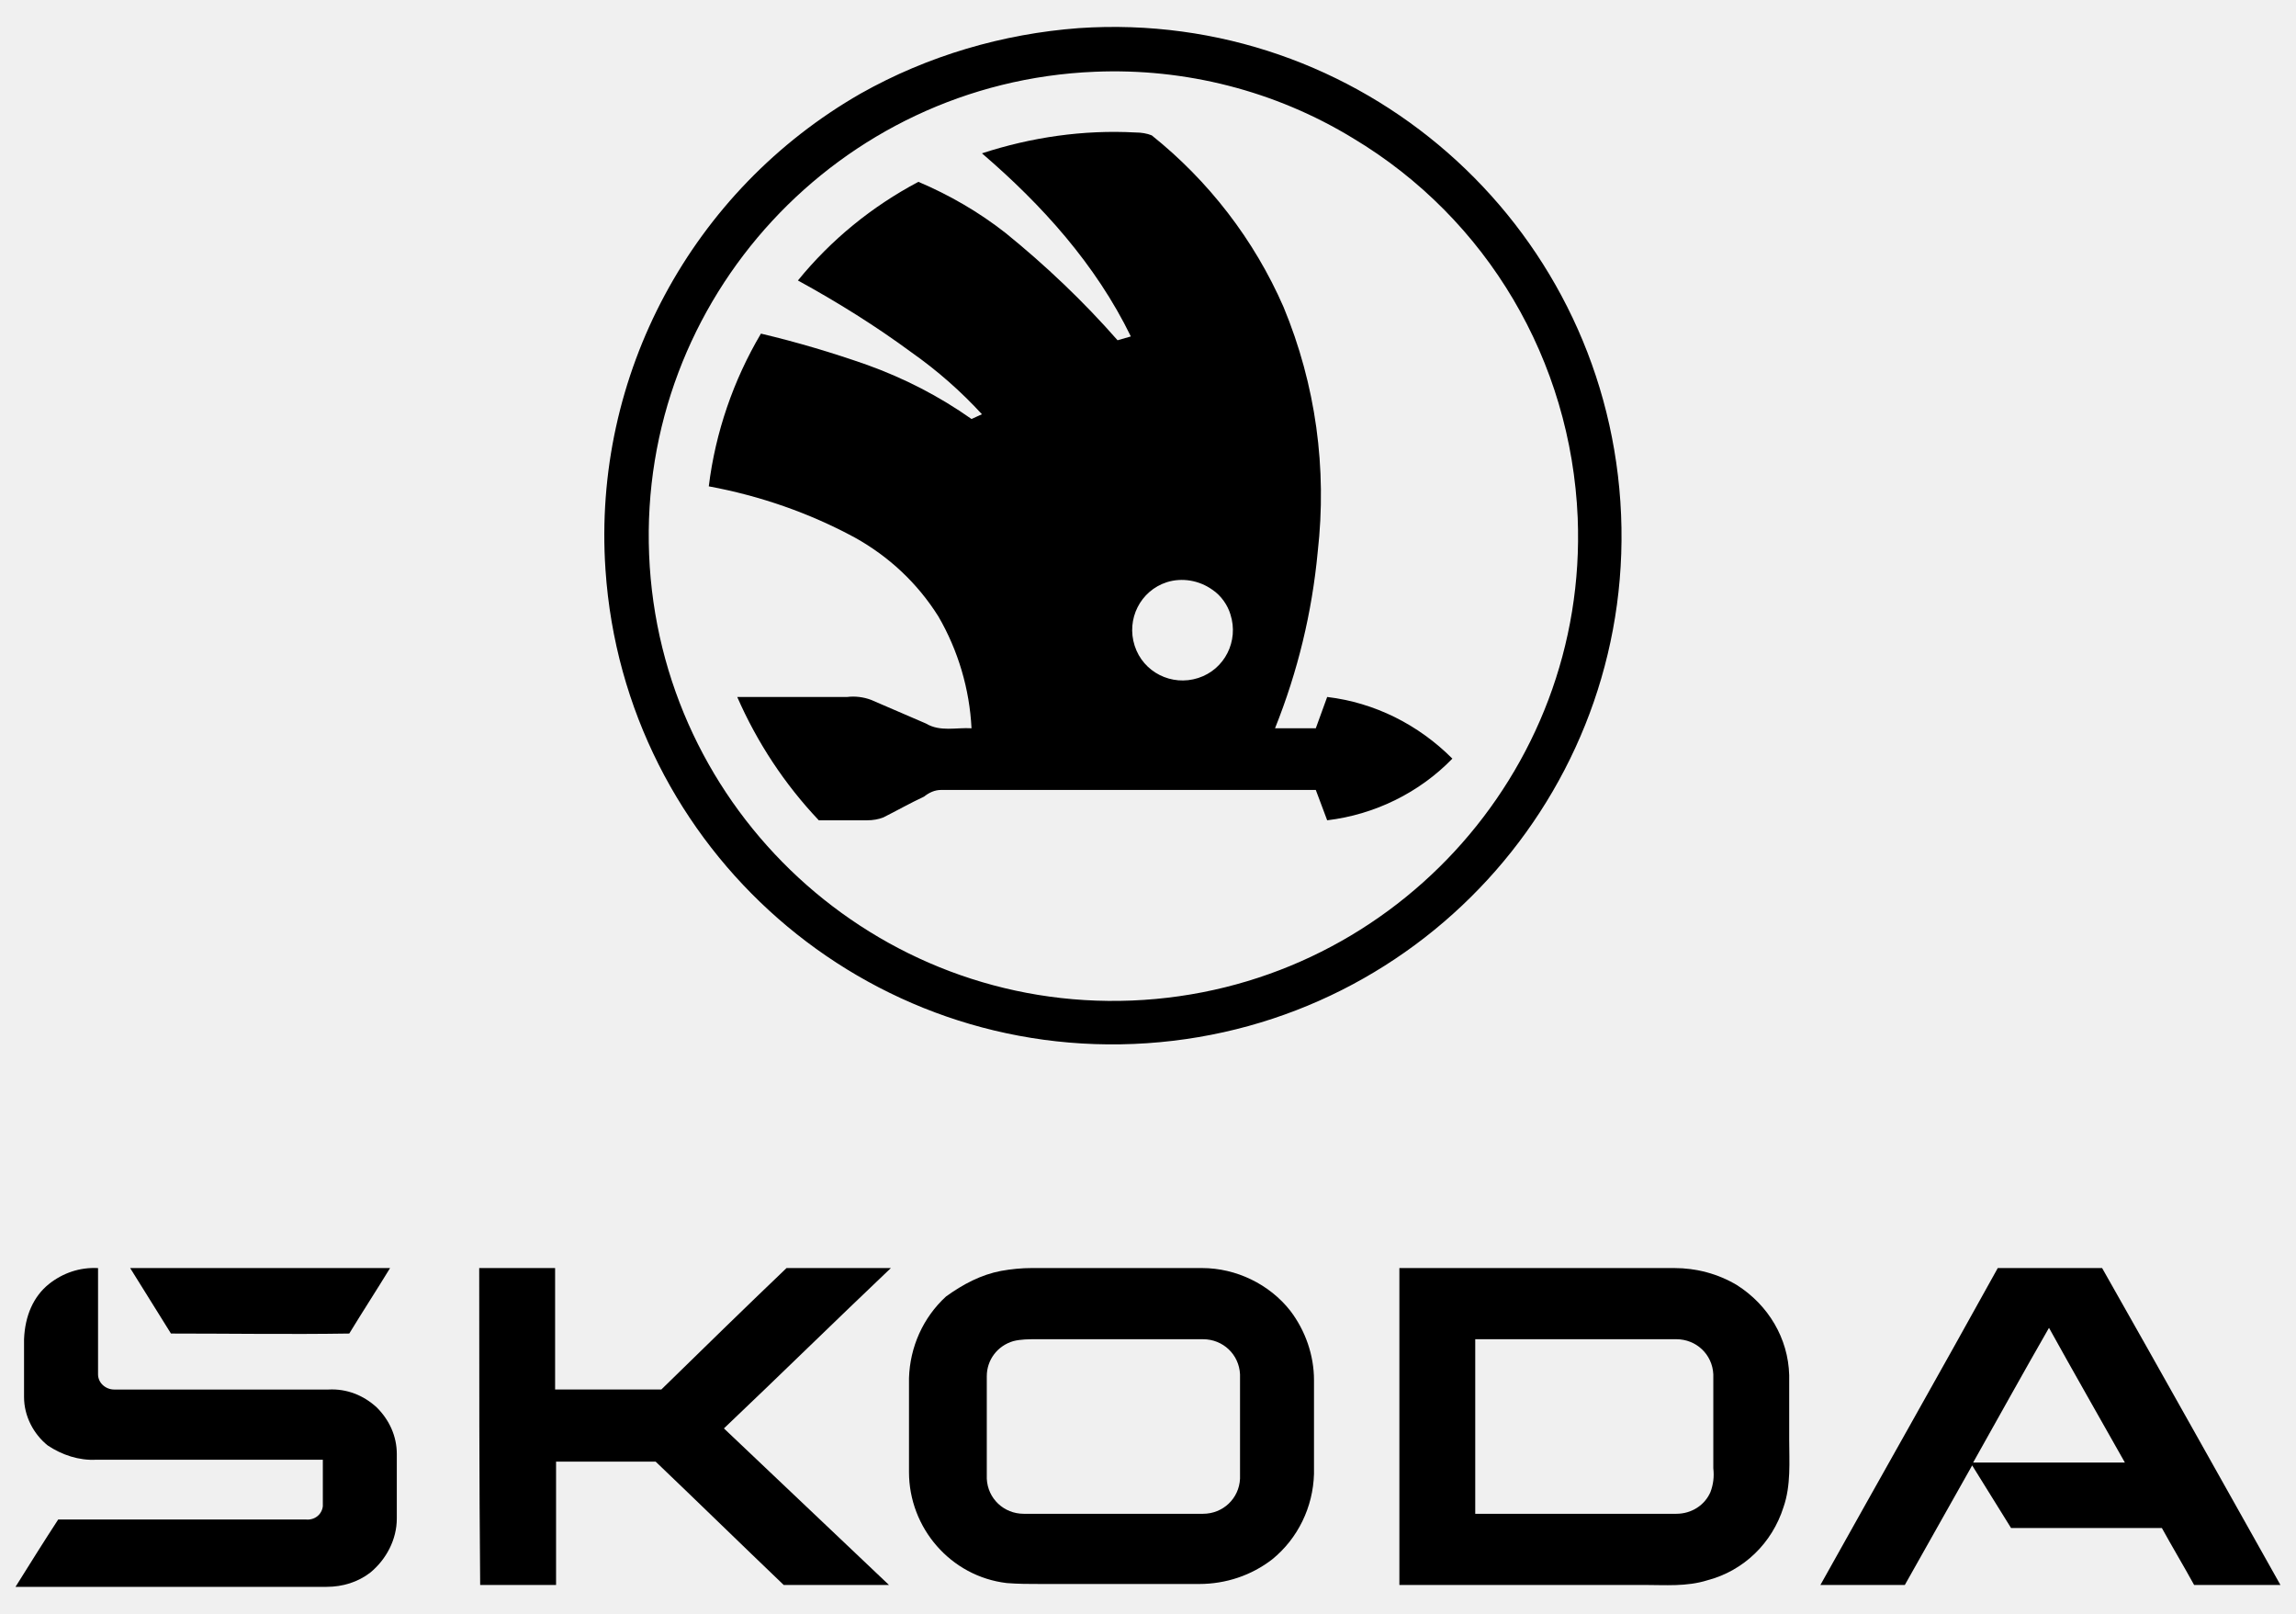
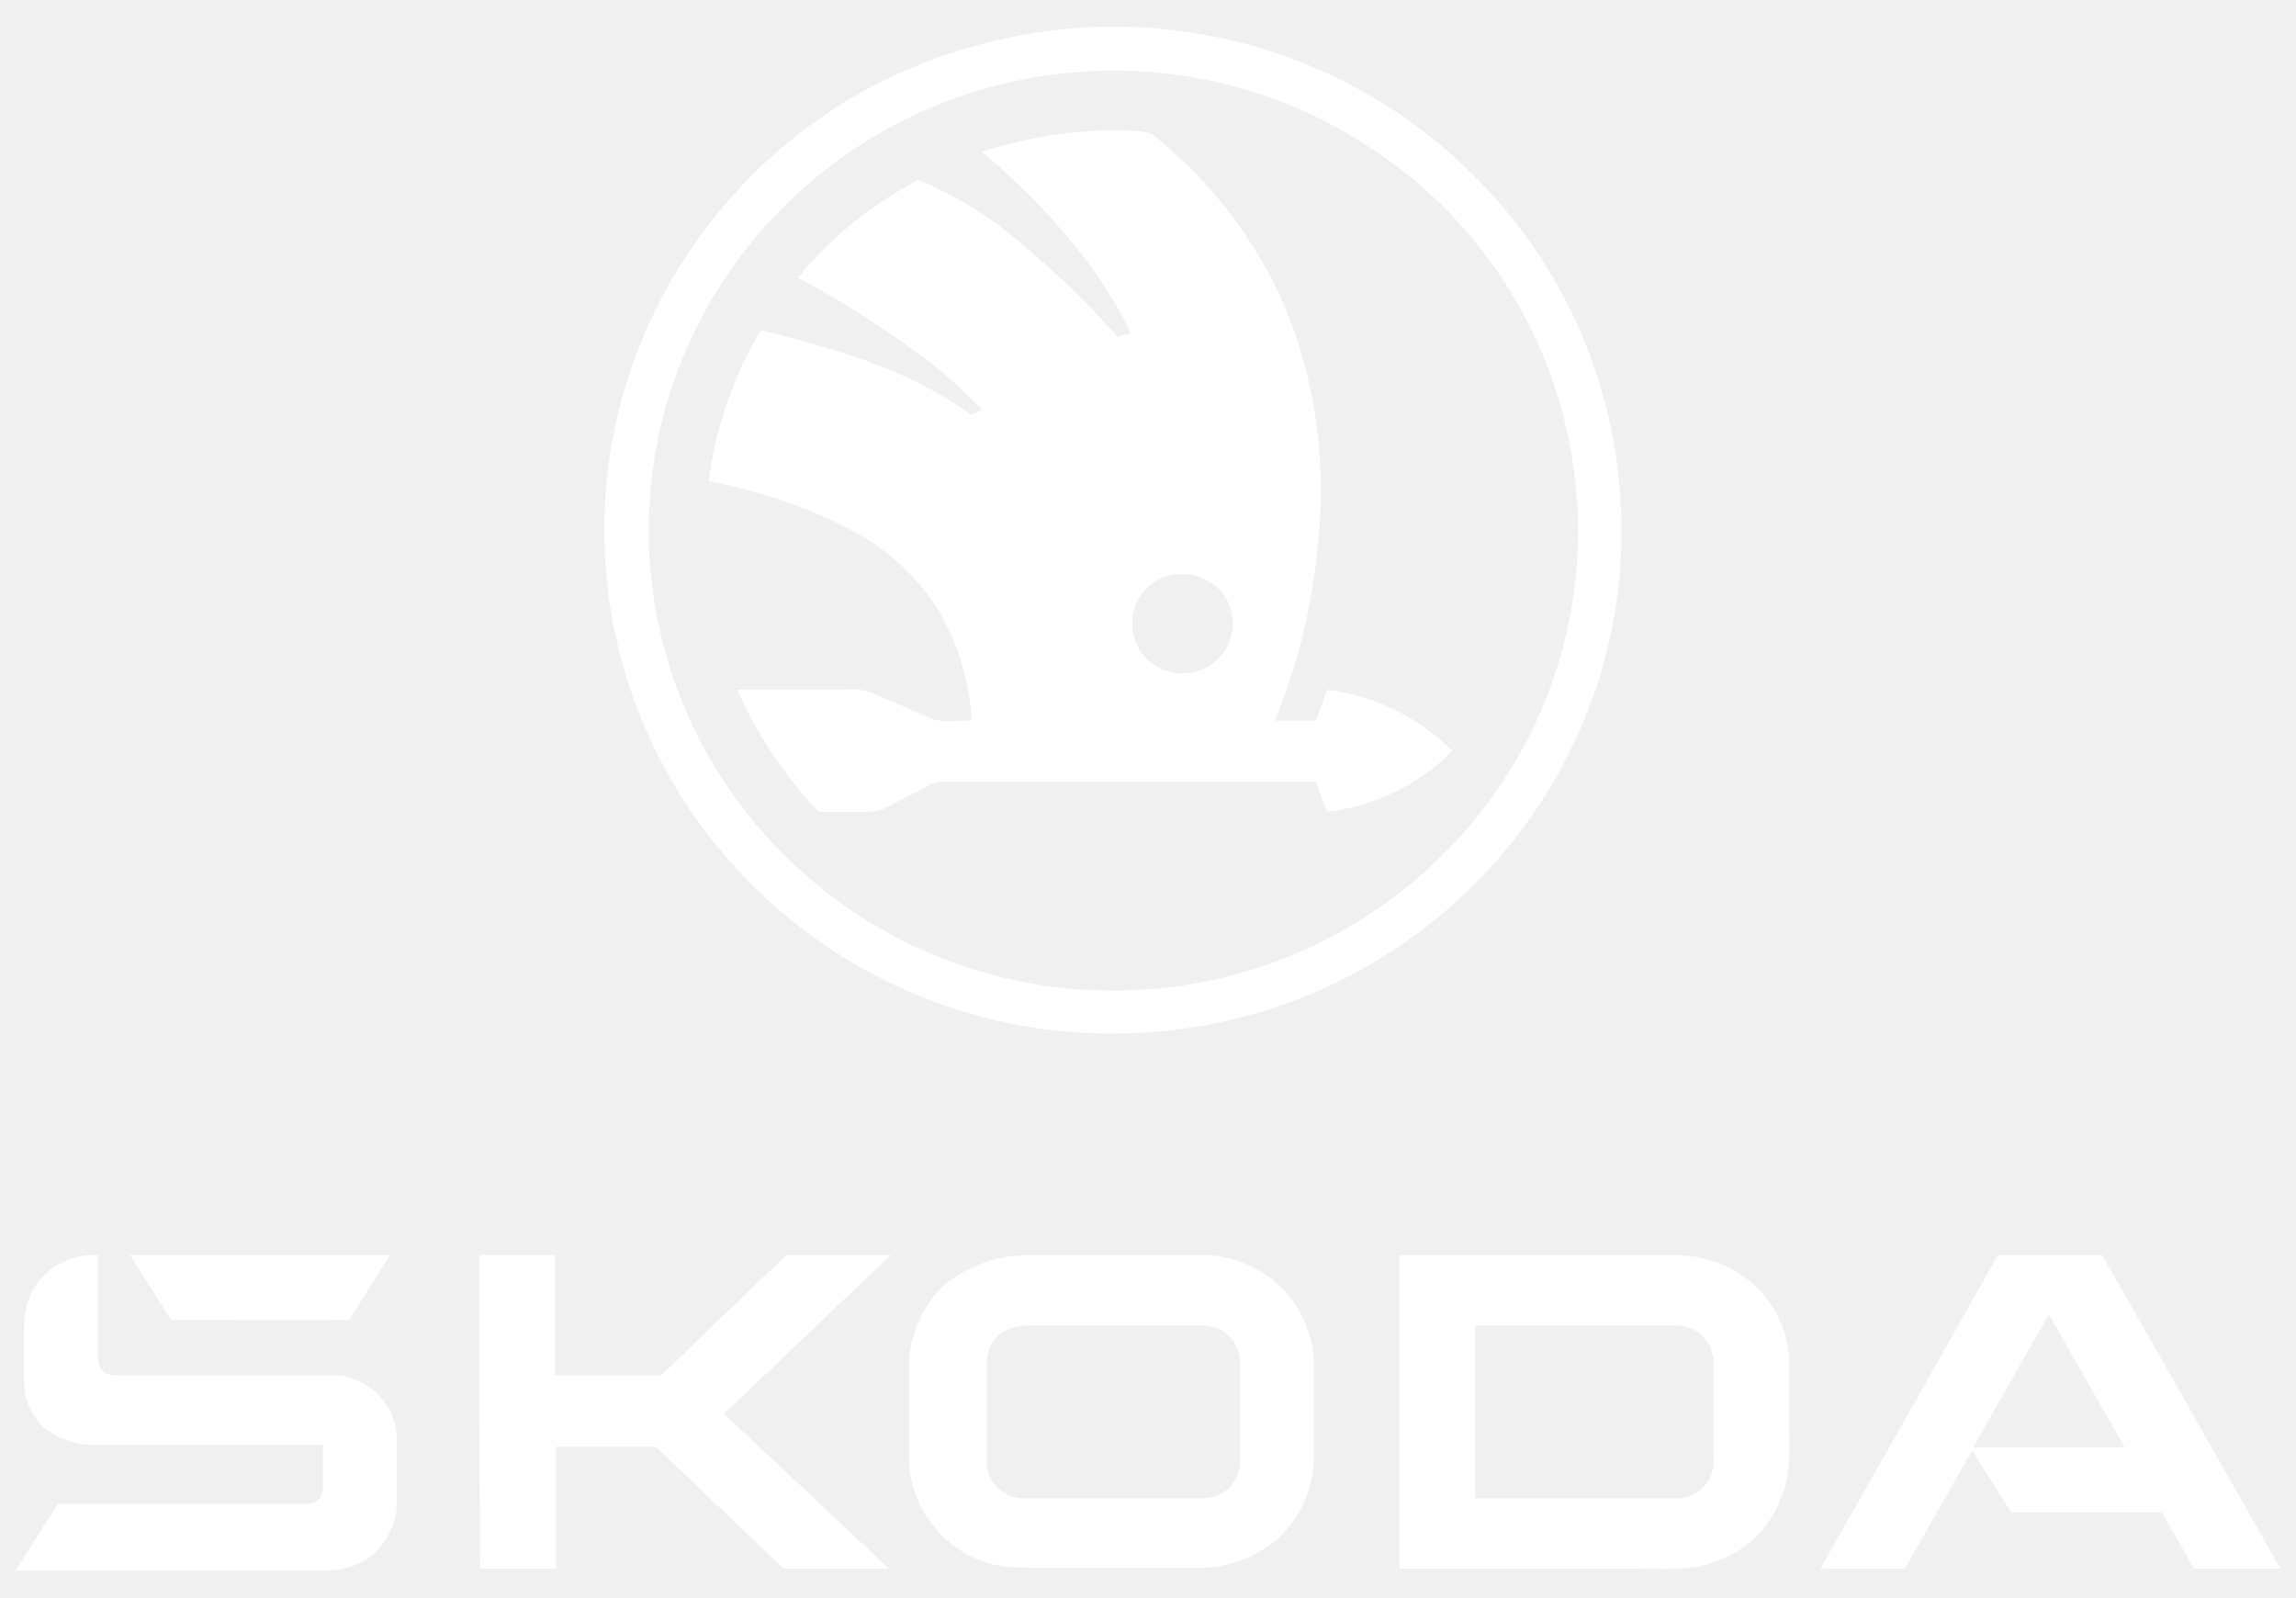
- <svg xmlns="http://www.w3.org/2000/svg" width="74" height="52" viewBox="0 0 74 52" fill="none">
-   <path d="M34.769 0.906C43.818 0.294 51.613 7.142 52.224 16.16C52.836 25.209 45.988 33.004 36.97 33.615C27.921 34.227 20.126 27.379 19.515 18.361C19.087 12.094 22.297 6.133 27.738 3.015C29.908 1.792 32.323 1.089 34.769 0.906ZM35.289 2.312C27.035 2.648 20.585 9.618 20.921 17.872C21.257 26.126 28.227 32.576 36.481 32.24C44.735 31.904 51.185 24.933 50.849 16.68C50.635 11.636 47.945 7.05 43.604 4.452C41.097 2.923 38.193 2.19 35.289 2.312Z" fill="black" />
-   <path d="M31.648 4.941C33.237 4.422 34.919 4.177 36.6 4.269C36.784 4.269 36.967 4.299 37.12 4.361C38.954 5.828 40.421 7.723 41.369 9.894C42.408 12.4 42.775 15.091 42.47 17.781C42.286 19.737 41.828 21.633 41.094 23.467H42.408C42.531 23.131 42.653 22.794 42.775 22.458C44.304 22.641 45.71 23.345 46.81 24.445C45.741 25.546 44.304 26.249 42.775 26.432C42.653 26.096 42.531 25.79 42.408 25.454C38.373 25.454 34.338 25.454 30.333 25.454C30.119 25.454 29.936 25.546 29.783 25.668C29.325 25.882 28.897 26.126 28.469 26.34C28.316 26.401 28.132 26.432 27.949 26.432C27.429 26.432 26.91 26.432 26.39 26.432C25.289 25.27 24.403 23.925 23.761 22.458H27.307C27.552 22.427 27.827 22.458 28.071 22.55C28.652 22.794 29.263 23.069 29.844 23.314C30.303 23.589 30.823 23.436 31.312 23.467C31.25 22.213 30.884 20.96 30.242 19.86C29.569 18.79 28.652 17.934 27.552 17.322C26.084 16.527 24.494 15.977 22.844 15.671C23.058 13.929 23.639 12.248 24.525 10.75C25.687 11.025 26.818 11.361 27.949 11.758C29.141 12.187 30.272 12.767 31.312 13.501L31.648 13.348C30.975 12.614 30.211 11.942 29.386 11.361C28.224 10.505 27.001 9.741 25.717 9.038C26.787 7.723 28.102 6.653 29.6 5.859C30.608 6.287 31.556 6.837 32.412 7.509C33.696 8.549 34.919 9.71 36.019 10.964L36.447 10.841C35.316 8.518 33.574 6.592 31.648 4.941ZM37.609 18.759C36.753 19.034 36.294 19.951 36.57 20.807C36.845 21.663 37.762 22.122 38.618 21.847C39.474 21.572 39.932 20.654 39.657 19.798C39.566 19.493 39.352 19.187 39.076 19.004C38.648 18.698 38.098 18.606 37.609 18.759Z" fill="black" />
-   <path d="M1.57 41.38C2.028 41.014 2.579 40.83 3.16 40.861C3.16 41.992 3.16 43.123 3.16 44.285C3.16 44.56 3.404 44.774 3.679 44.774H3.71H10.588C11.169 44.743 11.719 44.957 12.147 45.355C12.544 45.752 12.789 46.272 12.789 46.852C12.789 47.556 12.789 48.228 12.789 48.931C12.789 49.604 12.453 50.246 11.933 50.674C11.536 50.979 11.047 51.132 10.527 51.132H0.5C0.959 50.398 1.417 49.665 1.876 48.962C4.535 48.962 7.195 48.962 9.854 48.962C10.13 48.992 10.374 48.809 10.405 48.534V48.503C10.405 48.014 10.405 47.525 10.405 47.036H3.098C2.548 47.066 1.998 46.883 1.539 46.577C1.081 46.21 0.775 45.63 0.775 45.018C0.775 44.407 0.775 43.765 0.775 43.153C0.806 42.389 1.081 41.778 1.57 41.38Z" fill="black" />
-   <path d="M4.195 40.86H12.572C12.143 41.563 11.685 42.267 11.257 42.97C9.331 43 7.436 42.97 5.51 42.97L4.195 40.86Z" fill="black" />
-   <path d="M15.445 40.86H17.891C17.891 42.175 17.891 43.459 17.891 44.773C19.022 44.773 20.184 44.773 21.315 44.773C22.66 43.459 24.005 42.144 25.35 40.86C26.481 40.86 27.581 40.86 28.713 40.86C26.909 42.572 25.136 44.315 23.332 46.027C25.105 47.708 26.878 49.389 28.651 51.071C27.52 51.071 26.389 51.071 25.258 51.071C23.883 49.756 22.507 48.411 21.131 47.097C20.061 47.097 18.991 47.097 17.922 47.097C17.922 48.411 17.922 49.756 17.922 51.071H15.476C15.445 47.677 15.445 44.284 15.445 40.86Z" fill="black" />
-   <path d="M32.262 40.952C32.598 40.891 32.935 40.86 33.24 40.86C35.075 40.86 36.909 40.86 38.743 40.86C39.843 40.86 40.913 41.38 41.586 42.236C42.075 42.878 42.35 43.673 42.35 44.468C42.35 45.476 42.35 46.485 42.35 47.494C42.32 48.564 41.831 49.573 41.005 50.245C40.333 50.765 39.507 51.04 38.651 51.04H33.546C33.179 51.04 32.812 51.04 32.446 51.01C30.642 50.796 29.297 49.236 29.297 47.433C29.297 46.424 29.297 45.415 29.297 44.407C29.327 43.398 29.755 42.45 30.489 41.777C31.039 41.38 31.62 41.074 32.262 40.952ZM32.66 43.214C32.14 43.367 31.804 43.826 31.804 44.345C31.804 45.446 31.804 46.546 31.804 47.647C31.834 48.289 32.354 48.778 32.996 48.778H38.773C39.416 48.778 39.935 48.289 39.966 47.647C39.966 46.516 39.966 45.415 39.966 44.284C39.935 43.642 39.416 43.153 38.773 43.153H33.424C33.149 43.153 32.904 43.153 32.66 43.214Z" fill="black" />
-   <path d="M45.102 40.86H53.967C54.67 40.86 55.373 41.044 55.984 41.411C56.993 42.053 57.635 43.123 57.666 44.315C57.666 44.987 57.666 45.69 57.666 46.394C57.666 47.097 57.727 47.861 57.482 48.564C57.115 49.726 56.198 50.612 55.037 50.918C54.364 51.132 53.661 51.071 52.989 51.071H45.102C45.102 47.677 45.102 44.284 45.102 40.86ZM47.547 43.153C47.547 45.018 47.547 46.913 47.547 48.778H54.028C54.517 48.778 54.945 48.503 55.129 48.075C55.22 47.83 55.251 47.586 55.22 47.311C55.22 46.302 55.22 45.293 55.22 44.284C55.19 43.642 54.67 43.153 54.028 43.153H47.547Z" fill="black" />
-   <path d="M64.388 40.86H67.751C69.677 44.254 71.572 47.647 73.498 51.071C72.581 51.071 71.633 51.071 70.716 51.071C70.38 50.459 70.013 49.848 69.677 49.236H64.816L63.563 47.219L61.393 51.071C60.475 51.071 59.589 51.071 58.672 51.071C60.567 47.677 62.493 44.284 64.388 40.86ZM63.594 47.127H68.485C67.659 45.66 66.834 44.223 66.039 42.786C65.214 44.223 64.419 45.66 63.594 47.127Z" fill="black" />
+ <svg xmlns="http://www.w3.org/2000/svg" width="138" height="96" viewBox="0 0 138 96" fill="none">
+   <path d="M64.84 1.672C81.714 0.543 96.251 13.185 97.392 29.834C98.532 46.539 85.762 60.93 68.944 62.059C52.07 63.188 37.532 50.546 36.392 33.897C35.594 22.328 41.58 11.322 51.728 5.566C55.775 3.308 60.279 2.01 64.84 1.672ZM65.809 4.268C50.416 4.889 38.388 17.756 39.015 32.994C39.642 48.232 52.64 60.14 68.032 59.519C83.424 58.898 95.453 46.031 94.826 30.793C94.427 21.481 89.41 13.015 81.315 8.218C76.64 5.396 71.225 4.042 65.809 4.268Z" fill="white" />
+   <path d="M59.019 9.12C61.983 8.161 65.119 7.709 68.254 7.879C68.596 7.879 68.938 7.935 69.224 8.048C72.644 10.757 75.38 14.256 77.148 18.263C79.086 22.891 79.77 27.857 79.2 32.824C78.858 36.436 78.003 39.935 76.635 43.321H79.086C79.314 42.7 79.542 42.079 79.77 41.459C82.621 41.797 85.243 43.095 87.295 45.127C85.3 47.158 82.621 48.456 79.77 48.795C79.542 48.174 79.314 47.61 79.086 46.989C71.561 46.989 64.036 46.989 56.568 46.989C56.169 46.989 55.827 47.158 55.541 47.384C54.686 47.779 53.888 48.231 53.09 48.626C52.805 48.739 52.463 48.795 52.121 48.795C51.152 48.795 50.183 48.795 49.214 48.795C47.161 46.651 45.508 44.167 44.311 41.459H50.924C51.38 41.402 51.893 41.459 52.349 41.628C53.432 42.079 54.572 42.587 55.655 43.039C56.511 43.547 57.48 43.264 58.392 43.321C58.278 41.007 57.594 38.693 56.397 36.661C55.142 34.686 53.432 33.106 51.38 31.977C48.644 30.51 45.679 29.494 42.601 28.93C42.999 25.713 44.083 22.608 45.736 19.843C47.902 20.351 50.012 20.972 52.121 21.706C54.344 22.496 56.453 23.568 58.392 24.922L59.019 24.64C57.765 23.286 56.34 22.044 54.8 20.972C52.634 19.392 50.354 17.981 47.959 16.683C49.955 14.256 52.406 12.281 55.199 10.813C57.081 11.604 58.848 12.619 60.444 13.861C62.839 15.78 65.119 17.924 67.171 20.238L67.969 20.012C65.86 15.723 62.611 12.168 59.019 9.12ZM70.136 34.63C68.539 35.138 67.684 36.831 68.197 38.411C68.71 39.991 70.421 40.838 72.017 40.33C73.613 39.822 74.468 38.129 73.955 36.548C73.784 35.984 73.385 35.42 72.872 35.081C72.074 34.517 71.048 34.347 70.136 34.63Z" fill="white" />
+   <path d="M2.928 76.395C3.783 75.718 4.809 75.379 5.892 75.436C5.892 77.524 5.892 79.612 5.892 81.757C5.892 82.265 6.348 82.66 6.862 82.66H6.919H19.746C20.829 82.603 21.855 82.998 22.653 83.732C23.394 84.466 23.85 85.425 23.85 86.497C23.85 87.795 23.85 89.037 23.85 90.335C23.85 91.577 23.223 92.762 22.254 93.552C21.513 94.116 20.601 94.398 19.631 94.398H0.933C1.788 93.044 2.643 91.689 3.498 90.391C8.458 90.391 13.418 90.391 18.377 90.391C18.89 90.448 19.346 90.109 19.403 89.601V89.545C19.403 88.642 19.403 87.739 19.403 86.836H5.778C4.752 86.892 3.726 86.554 2.871 85.99C2.016 85.312 1.446 84.24 1.446 83.111C1.446 81.982 1.446 80.797 1.446 79.668C1.503 78.258 2.016 77.129 2.928 76.395Z" fill="white" />
+   <path d="M7.823 75.438H23.444C22.645 76.736 21.79 78.034 20.992 79.332C17.401 79.388 13.866 79.332 10.275 79.332L7.823 75.438Z" fill="white" />
+   <path d="M28.804 75.438H33.364C33.364 77.864 33.364 80.234 33.364 82.661C35.474 82.661 37.64 82.661 39.749 82.661C42.258 80.234 44.766 77.808 47.275 75.438C49.384 75.438 51.436 75.438 53.545 75.438C50.182 78.598 46.876 81.815 43.512 84.975C46.819 88.079 50.125 91.183 53.431 94.287C51.322 94.287 49.213 94.287 47.103 94.287C44.538 91.861 41.973 89.377 39.407 86.951C37.412 86.951 35.417 86.951 33.422 86.951C33.422 89.377 33.422 91.861 33.422 94.287H28.861C28.804 88.023 28.804 81.758 28.804 75.438Z" fill="white" />
+   <path d="M60.165 75.607C60.792 75.494 61.419 75.438 61.989 75.438C65.409 75.438 68.83 75.438 72.251 75.438C74.303 75.438 76.298 76.397 77.552 77.977C78.464 79.162 78.977 80.63 78.977 82.097C78.977 83.959 78.977 85.822 78.977 87.684C78.92 89.659 78.008 91.522 76.469 92.763C75.215 93.723 73.676 94.231 72.079 94.231H62.559C61.875 94.231 61.191 94.231 60.507 94.174C57.143 93.779 54.635 90.901 54.635 87.571C54.635 85.709 54.635 83.847 54.635 81.984C54.692 80.122 55.49 78.372 56.858 77.13C57.884 76.397 58.967 75.832 60.165 75.607ZM60.906 79.783C59.937 80.065 59.309 80.912 59.309 81.871C59.309 83.903 59.309 85.934 59.309 87.966C59.367 89.151 60.336 90.054 61.533 90.054H72.307C73.505 90.054 74.474 89.151 74.531 87.966C74.531 85.878 74.531 83.847 74.531 81.758C74.474 80.573 73.505 79.67 72.307 79.67H62.331C61.818 79.67 61.362 79.67 60.906 79.783Z" fill="white" />
+   <path d="M84.108 75.438H100.641C101.952 75.438 103.263 75.776 104.403 76.453C106.285 77.638 107.482 79.614 107.539 81.815C107.539 83.056 107.539 84.354 107.539 85.653C107.539 86.951 107.653 88.361 107.197 89.659C106.513 91.804 104.802 93.441 102.636 94.005C101.382 94.4 100.071 94.287 98.817 94.287H84.108C84.108 88.023 84.108 81.758 84.108 75.438ZM88.669 79.67C88.669 83.113 88.669 86.612 88.669 90.054H100.755C101.667 90.054 102.465 89.546 102.807 88.756C102.978 88.305 103.035 87.853 102.978 87.346C102.978 85.483 102.978 83.621 102.978 81.758C102.921 80.573 101.952 79.67 100.755 79.67H88.669Z" fill="white" />
+   <path d="M120.076 75.438H126.347C129.938 81.702 133.473 87.966 137.064 94.287C135.354 94.287 133.587 94.287 131.876 94.287C131.249 93.159 130.565 92.03 129.938 90.901H120.874L118.536 87.176L114.489 94.287C112.779 94.287 111.125 94.287 109.415 94.287C112.95 88.023 116.541 81.758 120.076 75.438ZM118.593 87.007H127.715C126.176 84.298 124.636 81.645 123.154 78.993C121.615 81.645 120.133 84.298 118.593 87.007Z" fill="white" />
</svg>
